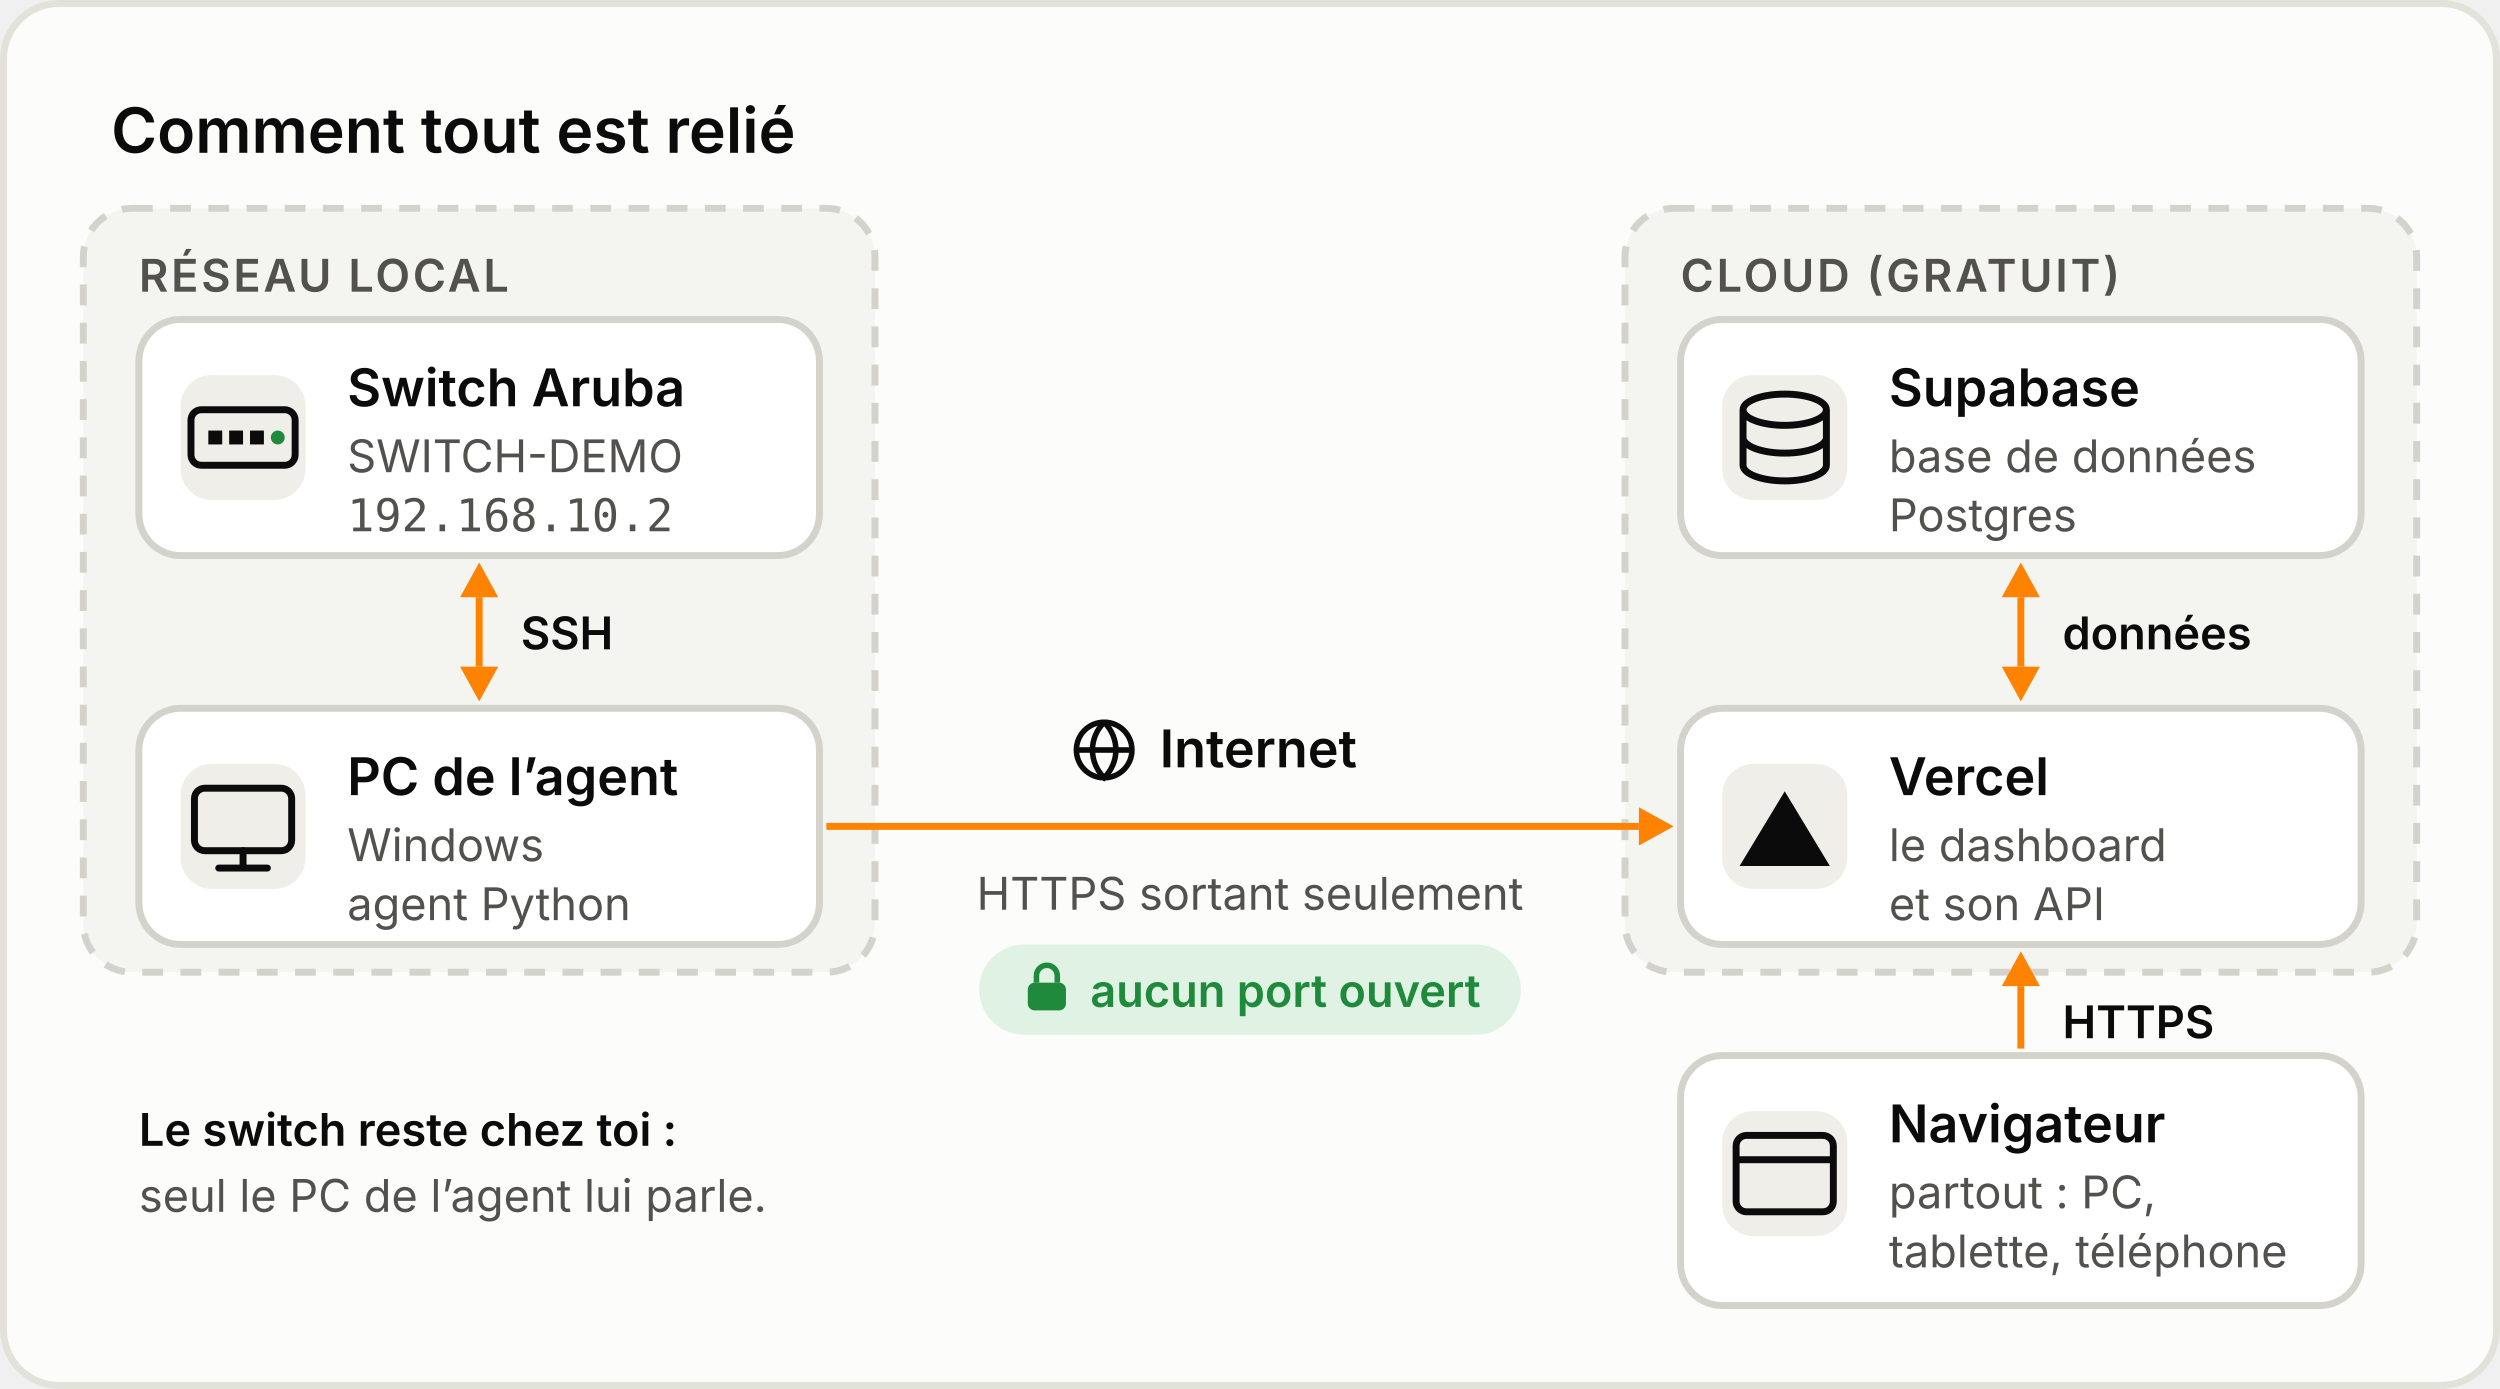
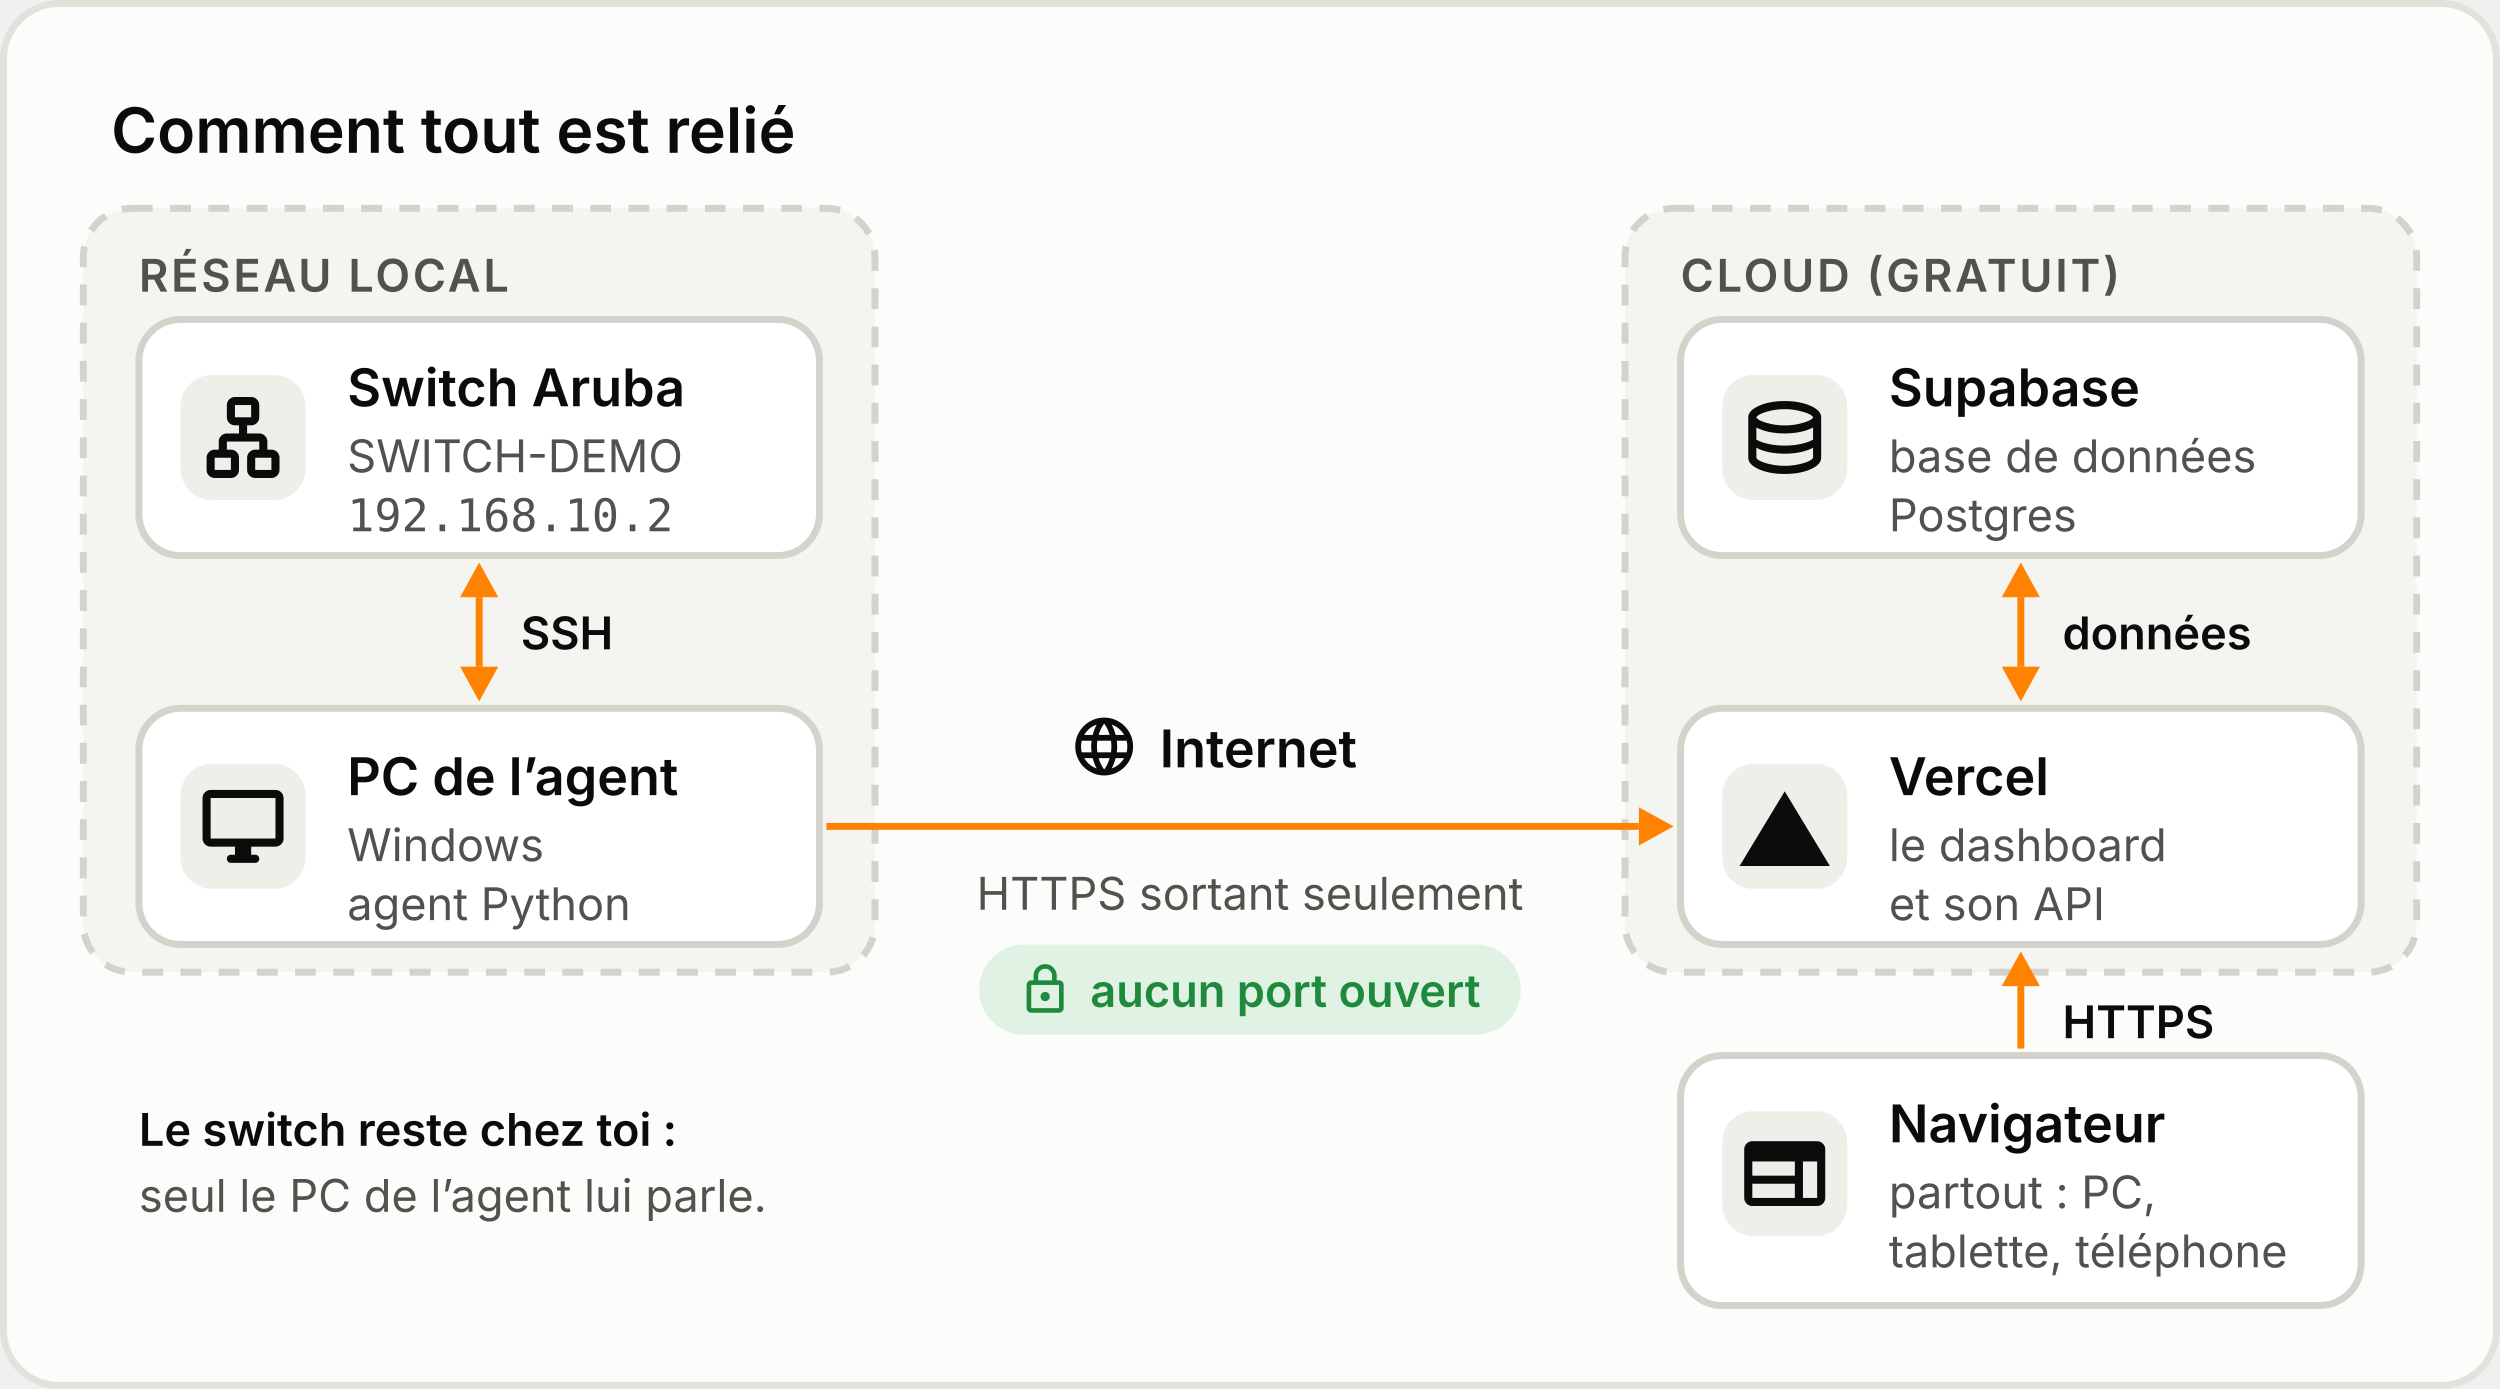
<svg xmlns="http://www.w3.org/2000/svg" width="720" height="400" viewBox="0 0 720 400" role="img" aria-labelledby="architecture-t architecture-d" font-family="system-ui, -apple-system, 'Segoe UI', sans-serif">
  <rect x="1" y="1" width="718" height="398" rx="16" fill="#fcfcfb" stroke="#e2e1da" stroke-width="2" />
  <text x="32" y="44" font-size="18" fill="#0b0b0b" font-weight="600">Comment tout est relié</text>
  <rect x="24" y="60" width="228" height="220" rx="14" fill="#f4f4f1" stroke="#d4d3cb" stroke-width="2" stroke-dasharray="6 5" />
  <text x="40" y="84" font-size="13" fill="#52514e" font-weight="600" letter-spacing="0.8">RÉSEAU LOCAL</text>
  <rect x="40" y="92" width="196" height="68" rx="12" fill="#ffffff" stroke="#d4d3cb" stroke-width="2" />
  <rect x="52" y="108" width="36" height="36" rx="9" fill="#efeee9" />
-   <rect x="55" y="118" width="30" height="16" rx="3" fill="none" stroke="#0b0b0b" stroke-width="2" />
-   <rect x="60" y="124" width="4" height="4" fill="#0b0b0b" />
-   <rect x="66" y="124" width="4" height="4" fill="#0b0b0b" />
-   <rect x="72" y="124" width="4" height="4" fill="#0b0b0b" />
-   <circle cx="80" cy="126" r="2" fill="#1f8a3c" />
+   <svg x="56" y="112" width="28" height="28" viewBox="0 -960 960 960">
+     <path fill="#0b0b0b" d="M120-160v-120q0-33 23.5-56.5T200-360h40v-80q0-33 23.5-56.5T320-520h120v-80h-40q-33 0-56.5-23.5T320-680v-120q0-33 23.5-56.5T400-880h160q33 0 56.5 23.5T640-800v120q0 33-23.5 56.5T560-600h-40v80h120q33 0 56.5 23.5T720-440v80h40q33 0 56.5 23.5T840-280v120q0 33-23.5 56.5T760-80H600q-33 0-56.5-23.5T520-160v-120q0-33 23.5-56.5T600-360h40v-80H320v80h40q33 0 56.5 23.5T440-280v120q0 33-23.5 56.5T360-80H200q-33 0-56.5-23.5T120-160Zm280-520h160v-120H400v120ZM200-160h160v-120H200v120Zm400 0h160v-120H600v120ZM480-680ZM360-280Zm240 0Z" />
+   </svg>
  <text x="100" y="117" font-size="15" fill="#0b0b0b" font-weight="600">Switch Aruba</text>
  <text x="100" y="136" font-size="13" fill="#52514e">SWITCH-DEMO</text>
  <text x="100" y="153" font-size="13" fill="#52514e" font-family="ui-monospace, 'SF Mono', 'Cascadia Mono', Menlo, Consolas, monospace">192.168.10.2</text>
  <rect x="40" y="204" width="196" height="68" rx="12" fill="#ffffff" stroke="#d4d3cb" stroke-width="2" />
  <rect x="52" y="220" width="36" height="36" rx="9" fill="#efeee9" />
-   <rect x="56" y="227" width="28" height="18" rx="3" fill="none" stroke="#0b0b0b" stroke-width="2" />
-   <path d="M70 245v5m-7 0h14" fill="none" stroke="#0b0b0b" stroke-width="2" stroke-linecap="round" />
+   <svg x="56" y="224" width="28" height="28" viewBox="0 -960 960 960">
+     <path fill="#0b0b0b" d="M400-200v-80H160q-33 0-56.5-23.5T80-360v-400q0-33 23.5-56.5T160-840h640q33 0 56.5 23.5T880-760v400q0 33-23.5 56.5T800-280H560v80h40q17 0 28.5 11.5T640-160q0 17-11.5 28.5T600-120H360q-17 0-28.5-11.5T320-160q0-17 11.5-28.5T360-200h40ZM160-360h640v-400H160v400Zm0 0v-400 400Z" />
+   </svg>
  <text x="100" y="229" font-size="15" fill="#0b0b0b" font-weight="600">PC de l’agent</text>
  <text x="100" y="248" font-size="13" fill="#52514e">Windows</text>
  <text x="100" y="265" font-size="13" fill="#52514e">agent Python</text>
  <path d="M138 172L138 192" fill="none" stroke="#ff8300" stroke-width="2" stroke-linejoin="round" />
  <path d="M138 202L132.5 192L143.5 192Z" fill="#ff8300" />
  <path d="M138 162L143.5 172L132.5 172Z" fill="#ff8300" />
  <text x="150" y="187" font-size="13" fill="#0b0b0b" font-weight="600">SSH</text>
  <rect x="468" y="60" width="228" height="220" rx="14" fill="#f4f4f1" stroke="#d4d3cb" stroke-width="2" stroke-dasharray="6 5" />
  <text x="484" y="84" font-size="13" fill="#52514e" font-weight="600" letter-spacing="0.8">CLOUD (GRATUIT)</text>
  <rect x="484" y="92" width="196" height="68" rx="12" fill="#ffffff" stroke="#d4d3cb" stroke-width="2" />
  <rect x="496" y="108" width="36" height="36" rx="9" fill="#efeee9" />
-   <path d="M502 118a12 4.5 0 1 0 24 0a12 4.5 0 1 0-24 0v16a12 4.5 0 0 0 24 0v-16M502 126a12 4.5 0 0 0 24 0" fill="none" stroke="#0b0b0b" stroke-width="2" />
+   <svg x="500" y="112" width="28" height="28" viewBox="0 -960 960 960">
+     <path fill="#0b0b0b" d="M480-120q-151 0-255.5-46.5T120-280v-400q0-66 105.5-113T480-840q149 0 254.5 47T840-680v400q0 67-104.5 113.5T480-120Zm0-479q89 0 179-25.5T760-679q-11-29-100.5-55T480-760q-91 0-178.5 25.5T200-679q14 30 101.5 55T480-599Zm0 199q42 0 81-4t74.5-11.5q35.5-7.5 67-18.5t57.5-25v-120q-26 14-57.5 25t-67 18.5Q600-528 561-524t-81 4q-42 0-82-4t-75.5-11.5Q287-543 256-554t-56-25v120q25 14 56 25t66.5 18.5Q358-408 398-404t82 4Zm0 200q46 0 93.5-7t87.5-18.5q40-11.5 67-26t32-29.5v-98q-26 14-57.5 25t-67 18.5Q600-328 561-324t-81 4q-42 0-82-4t-75.5-11.5Q287-343 256-354t-56-25v99q5 15 31.5 29t66.5 25.5q40 11.5 88 18.5t94 7Z" />
+   </svg>
  <text x="544" y="117" font-size="15" fill="#0b0b0b" font-weight="600">Supabase</text>
  <text x="544" y="136" font-size="13" fill="#52514e">base de données</text>
  <text x="544" y="153" font-size="13" fill="#52514e">Postgres</text>
  <rect x="484" y="204" width="196" height="68" rx="12" fill="#ffffff" stroke="#d4d3cb" stroke-width="2" />
  <rect x="496" y="220" width="36" height="36" rx="9" fill="#efeee9" />
  <path d="M514 227.9L527 249.4H501Z" fill="#0b0b0b" />
  <text x="544" y="229" font-size="15" fill="#0b0b0b" font-weight="600">Vercel</text>
  <text x="544" y="248" font-size="13" fill="#52514e">le dashboard</text>
  <text x="544" y="265" font-size="13" fill="#52514e">et son API</text>
  <path d="M582 172L582 192" fill="none" stroke="#ff8300" stroke-width="2" stroke-linejoin="round" />
  <path d="M582 202L576.5 192L587.5 192Z" fill="#ff8300" />
  <path d="M582 162L587.5 172L576.5 172Z" fill="#ff8300" />
  <text x="594" y="187" font-size="13" fill="#0b0b0b" font-weight="600">données</text>
  <path d="M238 238L472 238" fill="none" stroke="#ff8300" stroke-width="2" stroke-linejoin="round" />
  <path d="M482 238L472 243.5L472 232.5Z" fill="#ff8300" />
-   <circle cx="318" cy="216" r="8" fill="none" stroke="#0b0b0b" stroke-width="1.6" />
-   <path d="M310 216h16M318 208c-4.5 4.5-4.5 11.5 0 16c4.5-4.5 4.5-11.5 0-16" fill="none" stroke="#0b0b0b" stroke-width="1.6" />
+   <svg x="308" y="205" width="20" height="20" viewBox="0 -960 960 960">
+     <path fill="#0b0b0b" d="M480-80q-82 0-155-31.5t-127.5-86Q143-252 111.5-325T80-480q0-83 31.5-155.5t86-127Q252-817 325-848.5T480-880q83 0 155.5 31.5t127 86q54.5 54.5 86 127T880-480q0 82-31.5 155t-86 127.5q-54.5 54.5-127 86T480-80Zm0-82q26-36 45-75t31-83H404q12 44 31 83t45 75Zm-104-16q-18-33-31.5-68.5T322-320H204q29 50 72.5 87t99.5 55Zm208 0q56-18 99.5-55t72.5-87H638q-9 38-22.5 73.5T584-178ZM170-400h136q-3-20-4.5-39.5T300-480q0-21 1.5-40.5T306-560H170q-5 20-7.5 39.5T160-480q0 21 2.5 40.5T170-400Zm216 0h188q3-20 4.5-39.5T580-480q0-21-1.5-40.5T574-560H386q-3 20-4.5 39.5T380-480q0 21 1.5 40.5T386-400Zm268 0h136q5-20 7.5-39.5T800-480q0-21-2.5-40.5T790-560H654q3 20 4.5 39.5T660-480q0 21-1.5 40.5T654-400Zm-16-240h118q-29-50-72.5-87T584-782q18 33 31.5 68.5T638-640Zm-234 0h152q-12-44-31-83t-45-75q-26 36-45 75t-31 83Zm-200 0h118q9-38 22.5-73.5T376-782q-56 18-99.5 55T204-640Z" />
+   </svg>
  <text x="334" y="221" font-size="15" fill="#0b0b0b" font-weight="600">Internet</text>
  <text x="360" y="262" font-size="13" fill="#52514e" text-anchor="middle">HTTPS sortant seulement</text>
  <rect x="282" y="272" width="156" height="26" rx="13" fill="#dff2e3" />
-   <rect x="296" y="283" width="11" height="8" rx="2" fill="#1f8a3c" />
-   <path d="M298.5 283v-2a3 3 0 0 1 6 0v2" fill="none" stroke="#1f8a3c" stroke-width="1.6" />
+   <svg x="293" y="277" width="16" height="16" viewBox="0 -960 960 960">
+     <path fill="#1f8a3c" d="M240-80q-33 0-56.5-23.5T160-160v-400q0-33 23.5-56.5T240-640h40v-80q0-83 58.5-141.5T480-920q83 0 141.5 58.5T680-720v80h40q33 0 56.5 23.5T800-560v400q0 33-23.5 56.5T720-80H240Zm0-80h480v-400H240v400Zm240-120q33 0 56.5-23.5T560-360q0-33-23.5-56.5T480-440q-33 0-56.5 23.5T400-360q0 33 23.5 56.5T480-280ZM360-640h240v-80q0-50-35-85t-85-35q-50 0-85 35t-35 85v80ZM240-160v-400 400Z" />
+   </svg>
  <text x="314" y="290" font-size="13" fill="#1f8a3c" font-weight="600">aucun port ouvert</text>
  <rect x="484" y="304" width="196" height="72" rx="12" fill="#ffffff" stroke="#d4d3cb" stroke-width="2" />
  <rect x="496" y="320" width="36" height="36" rx="9" fill="#efeee9" />
-   <rect x="500" y="327" width="28" height="22" rx="3" fill="none" stroke="#0b0b0b" stroke-width="2" />
-   <line x1="500" y1="334" x2="528" y2="334" stroke="#0b0b0b" stroke-width="2" />
+   <svg x="500" y="324" width="28" height="28" viewBox="0 -960 960 960">
+     <path fill="#0b0b0b" d="M160-160q-33 0-56.5-23.5T80-240v-480q0-33 23.5-56.5T160-800h640q33 0 56.5 23.5T880-720v480q0 33-23.5 56.5T800-160H160Zm0-80h420v-140H160v140Zm500 0h140v-360H660v360ZM160-460h420v-140H160v140Z" />
+   </svg>
  <text x="544" y="329" font-size="15" fill="#0b0b0b" font-weight="600">Navigateur</text>
  <text x="544" y="348" font-size="13" fill="#52514e">partout : PC,</text>
  <text x="544" y="365" font-size="13" fill="#52514e">tablette, téléphone</text>
  <path d="M582 302L582 284" fill="none" stroke="#ff8300" stroke-width="2" stroke-linejoin="round" />
  <path d="M582 274L587.5 284L576.5 284Z" fill="#ff8300" />
  <text x="594" y="299" font-size="13" fill="#0b0b0b" font-weight="600">HTTPS</text>
  <text x="40" y="330" font-size="13" fill="#0b0b0b" font-weight="600">Le switch reste chez toi :</text>
  <text x="40" y="349" font-size="13" fill="#52514e">seul le PC de l’agent lui parle.</text>
</svg>
